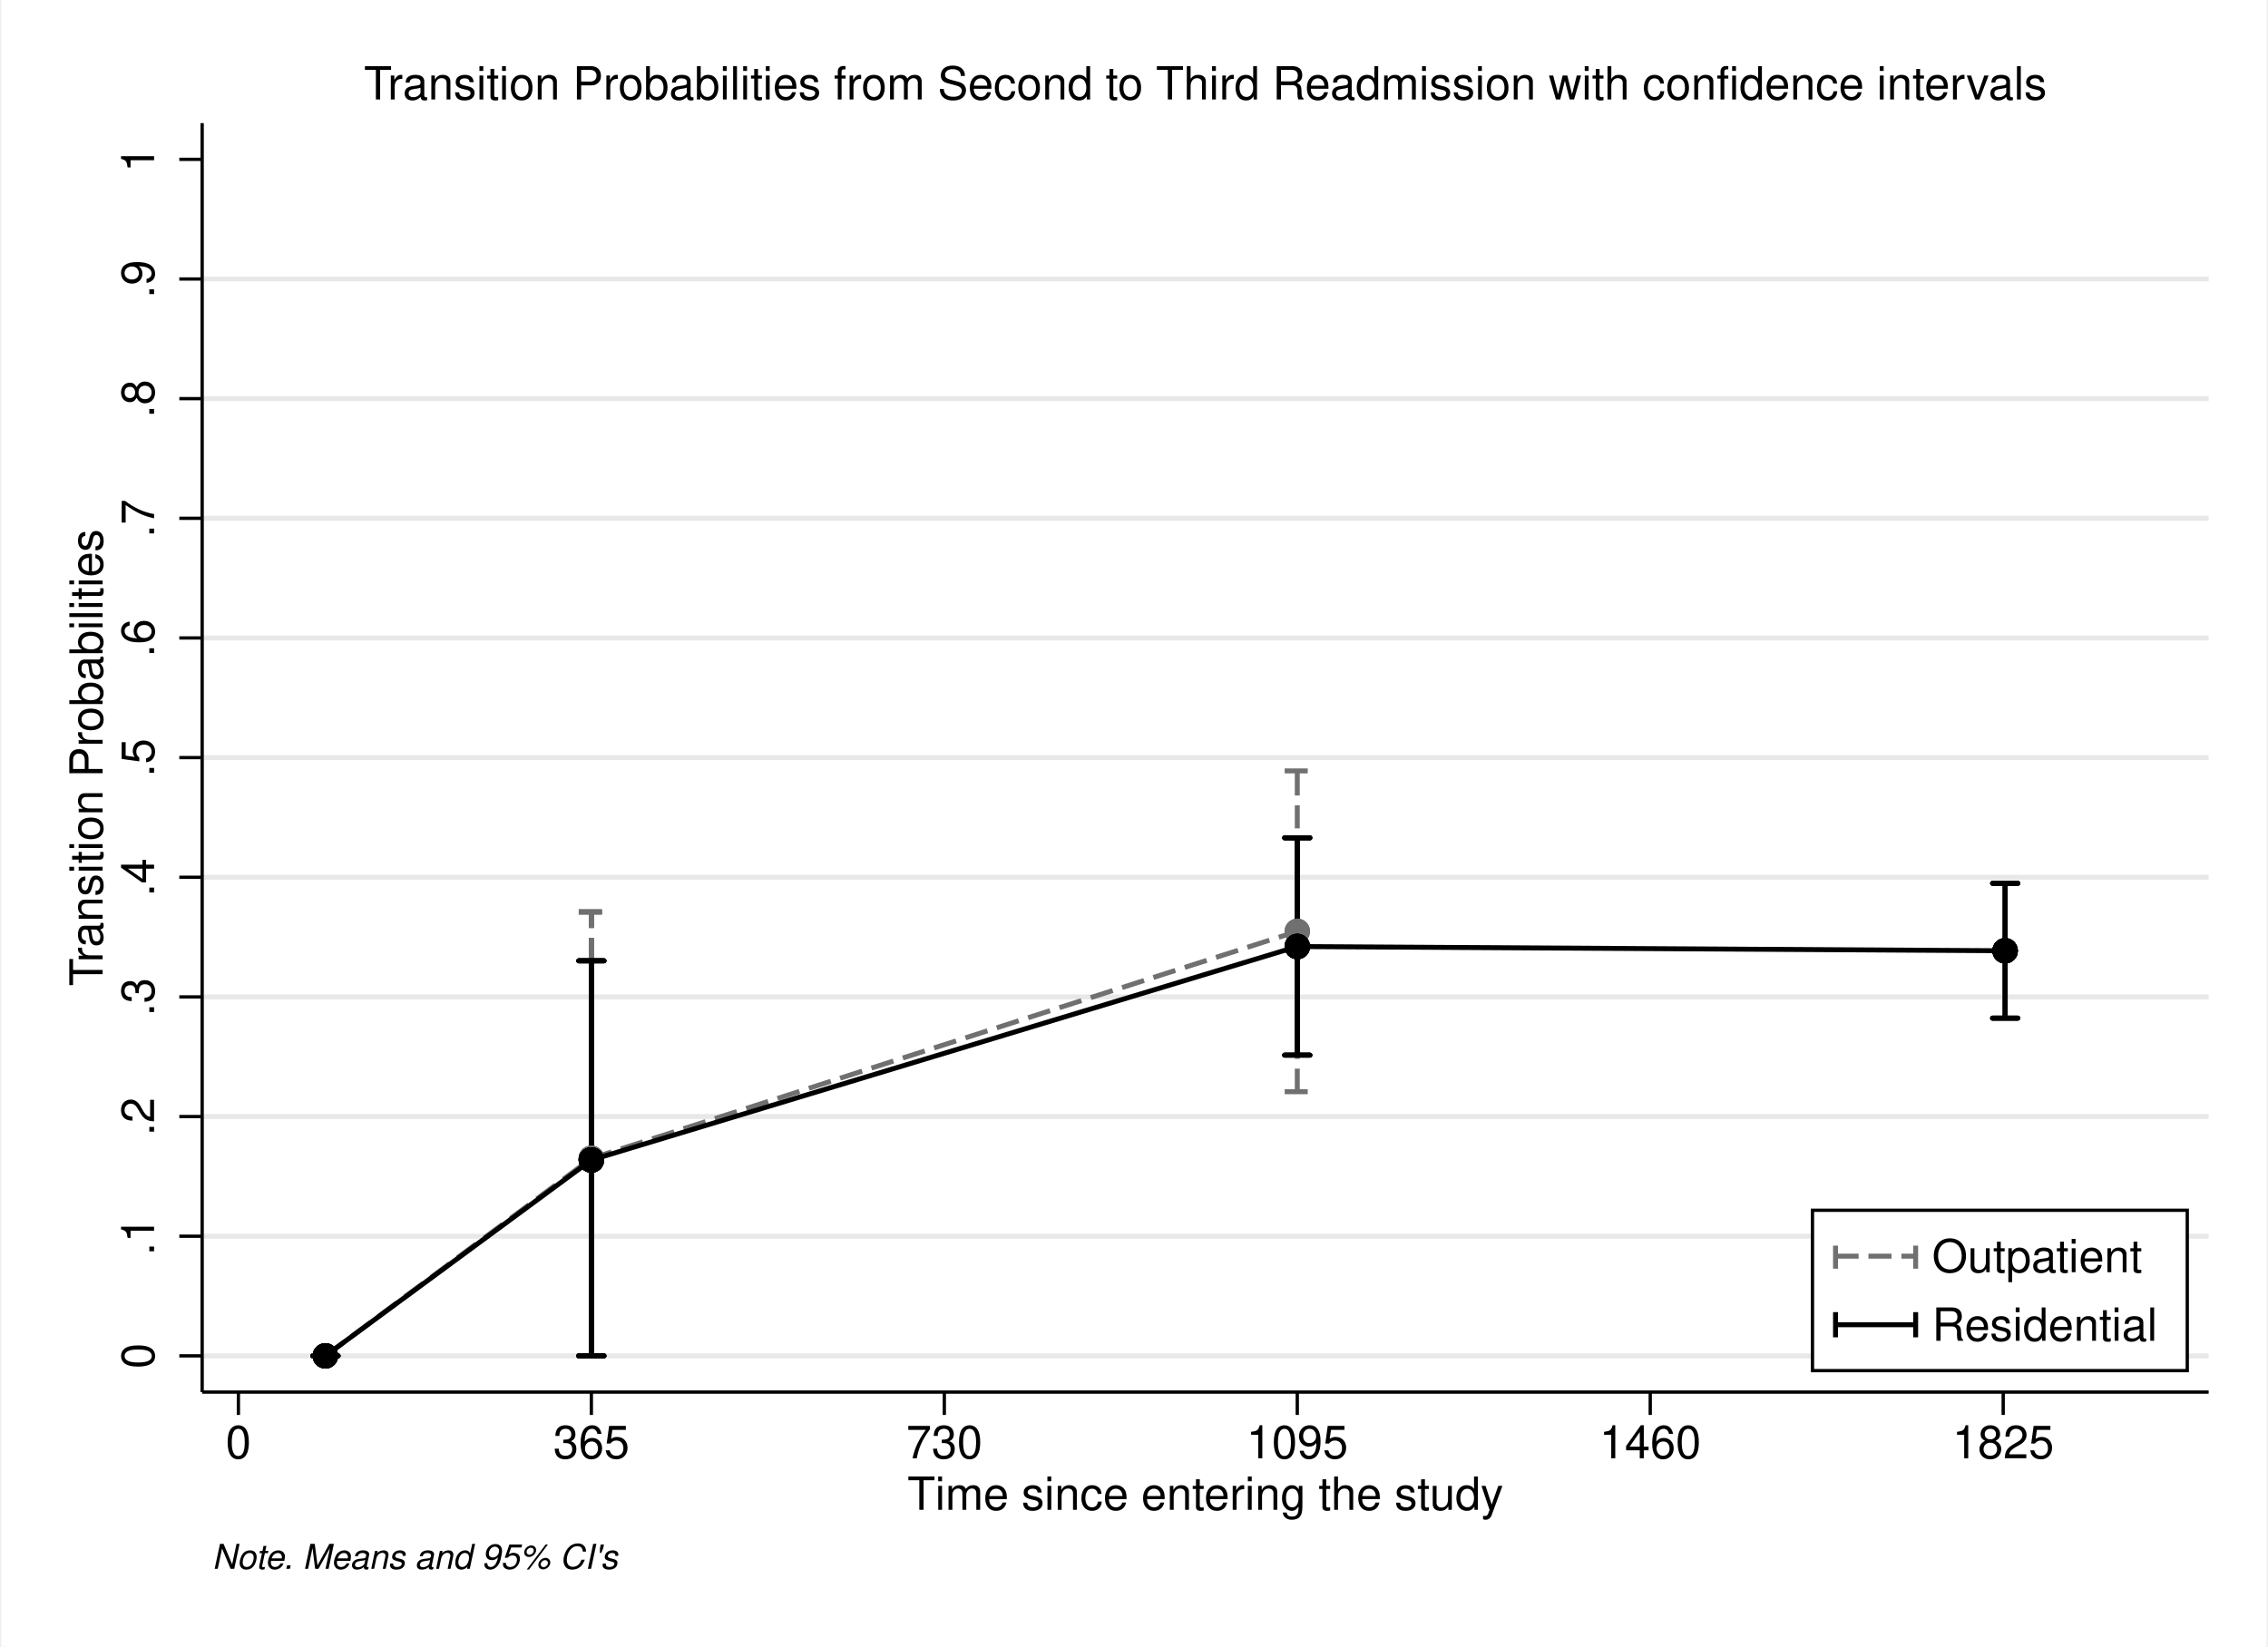
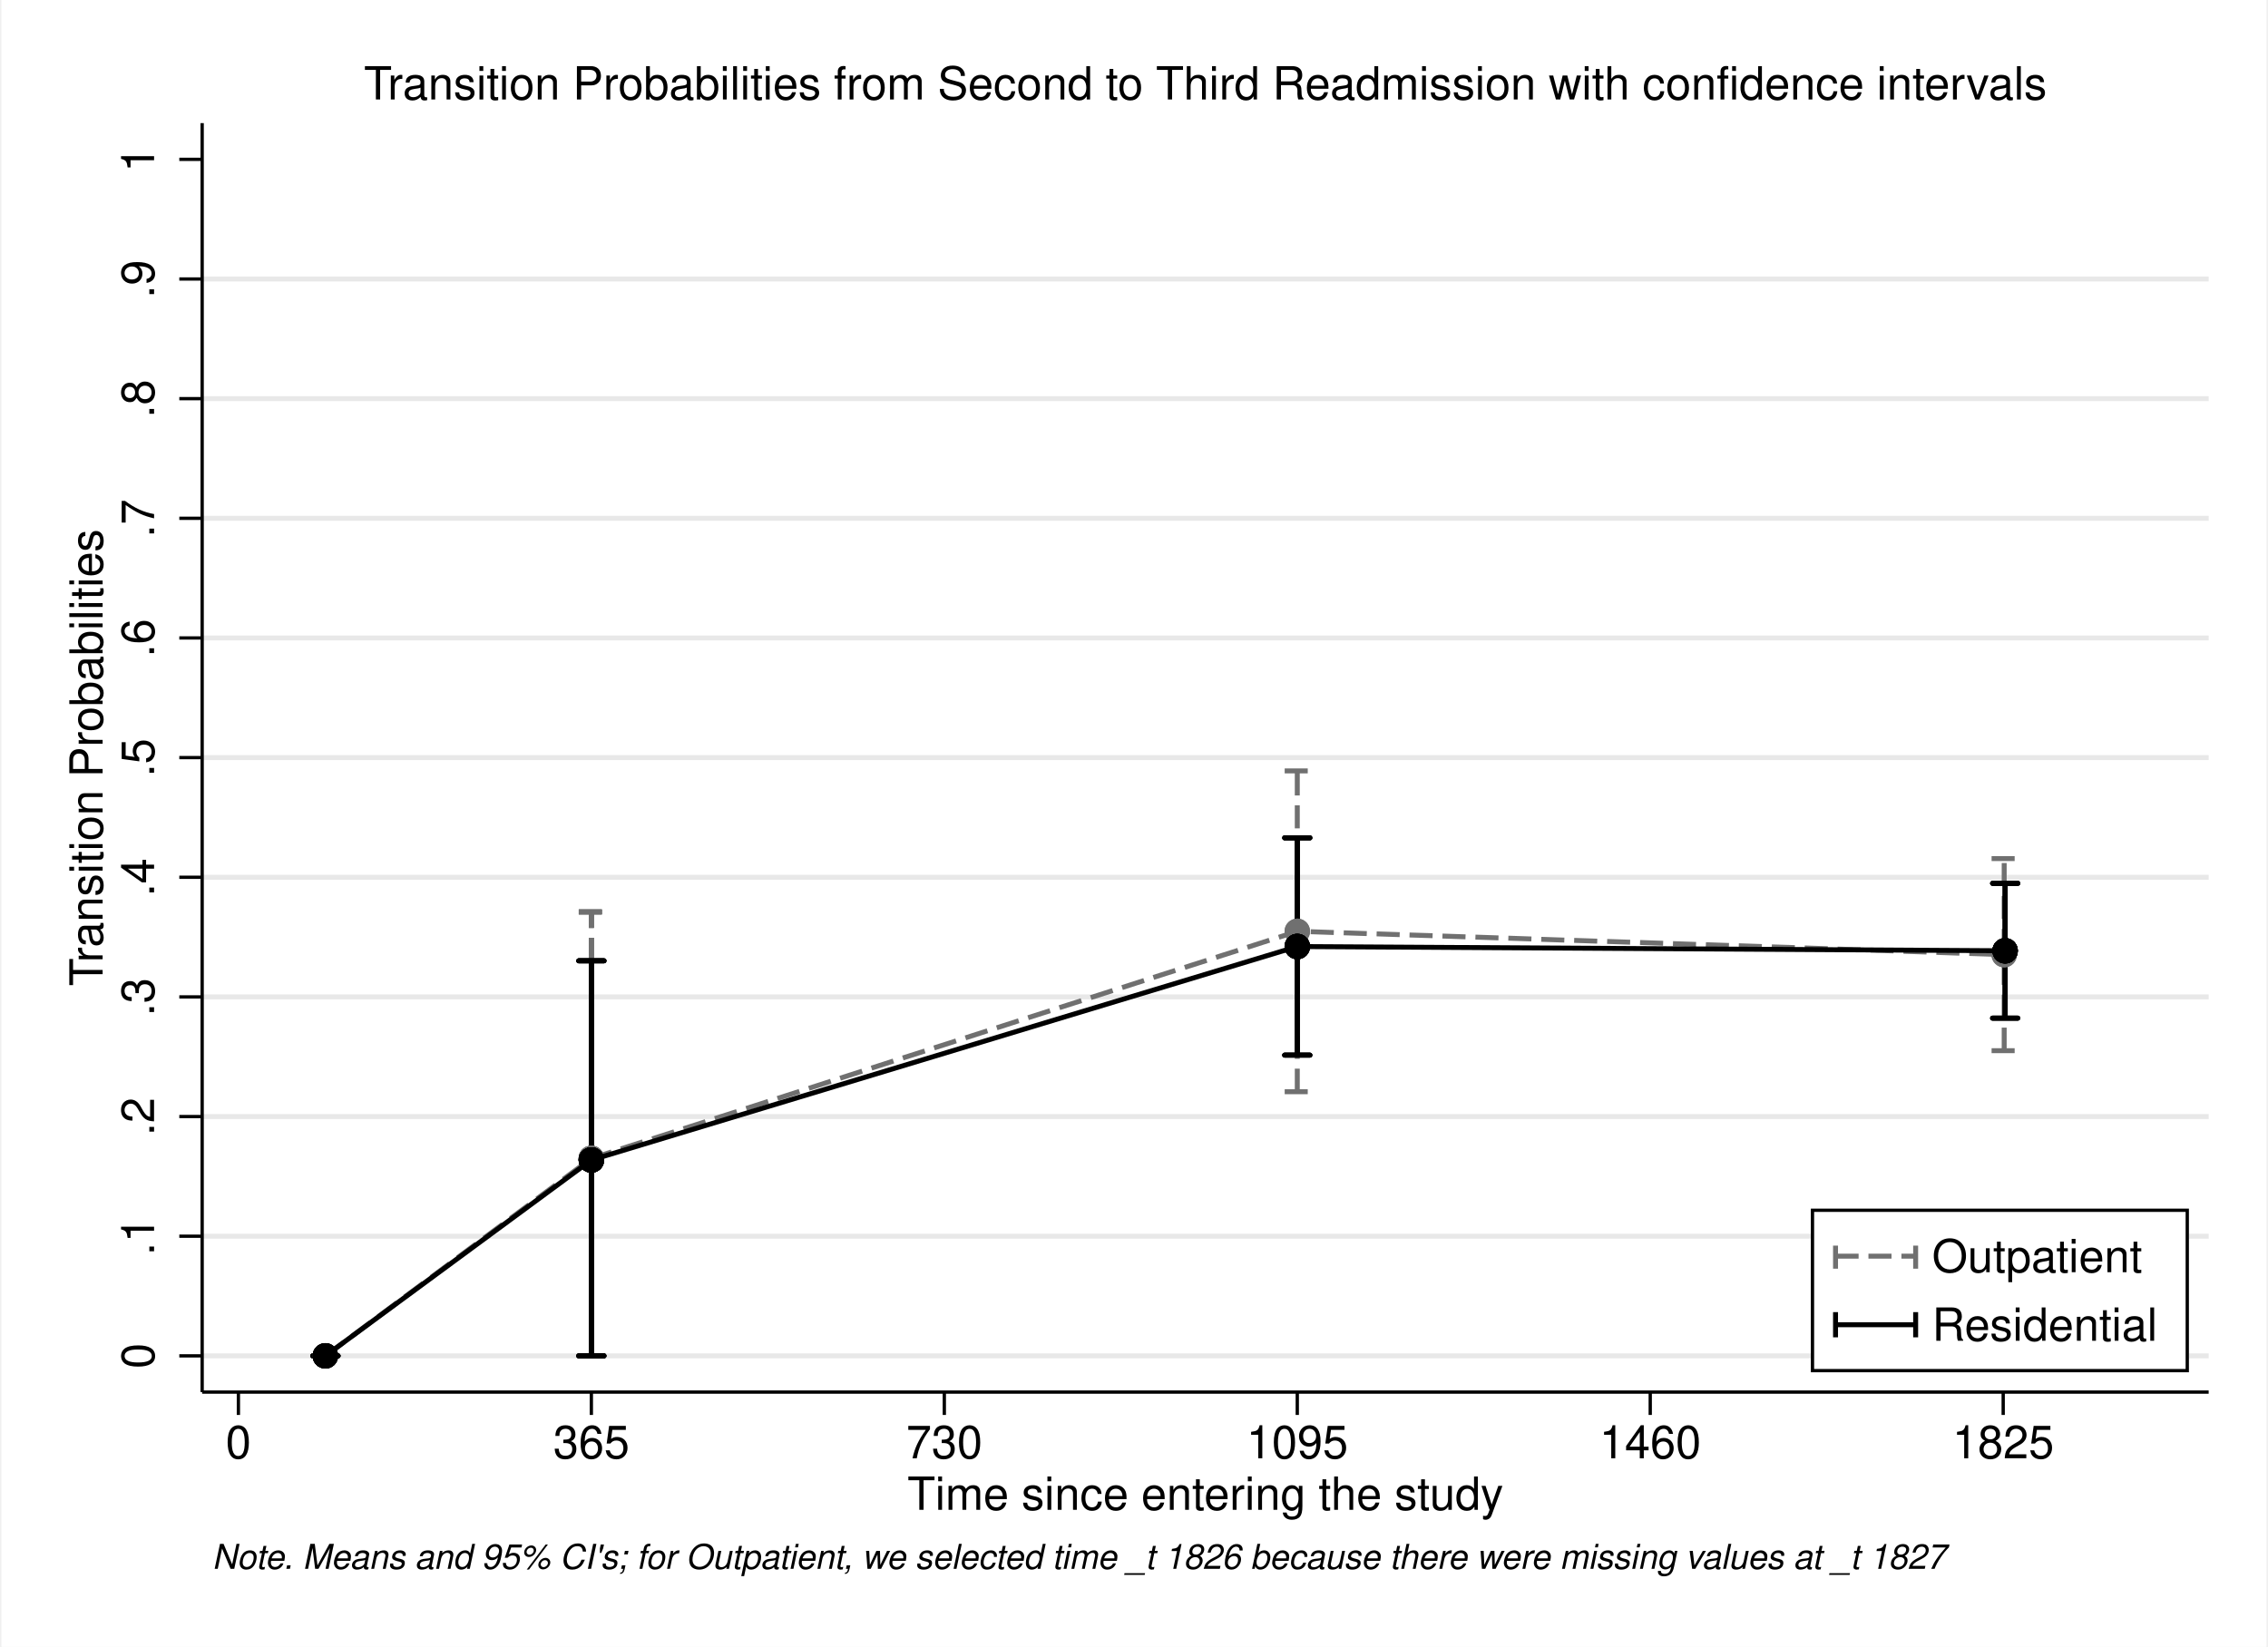
<svg xmlns="http://www.w3.org/2000/svg" version="1.1" width="3.58in" height="2.60in" viewBox="0 0 2574 1872">
  <rect x="0" y="0" width="2574" height="1872" style="fill:#F0F0F0;stroke:none" />
  <rect x="0.00" y="0.00" width="2573.92" height="1872.00" style="fill:#FFFFFF" />
  <rect x="1.87" y="1.87" width="2570.18" height="1868.26" style="fill:none;stroke:#FFFFFF;stroke-width:3.74" />
  <rect x="227.96" y="139.97" width="2280.40" height="1442.61" style="fill:#FFFFFF" />
  <rect x="229.83" y="141.84" width="2276.66" height="1438.87" style="fill:none;stroke:#FFFFFF;stroke-width:3.74" />
  <line x1="227.96" y1="1541.39" x2="2508.36" y2="1541.39" style="stroke:#E8E8E8;stroke-width:5.62" />
  <line x1="227.96" y1="1405.37" x2="2508.36" y2="1405.37" style="stroke:#E8E8E8;stroke-width:5.62" />
  <line x1="227.96" y1="1269.34" x2="2508.36" y2="1269.34" style="stroke:#E8E8E8;stroke-width:5.62" />
  <line x1="227.96" y1="1133.32" x2="2508.36" y2="1133.32" style="stroke:#E8E8E8;stroke-width:5.62" />
  <line x1="227.96" y1="997.30" x2="2508.36" y2="997.30" style="stroke:#E8E8E8;stroke-width:5.62" />
  <line x1="227.96" y1="861.27" x2="2508.36" y2="861.27" style="stroke:#E8E8E8;stroke-width:5.62" />
  <line x1="227.96" y1="725.25" x2="2508.36" y2="725.25" style="stroke:#E8E8E8;stroke-width:5.62" />
  <line x1="227.96" y1="589.22" x2="2508.36" y2="589.22" style="stroke:#E8E8E8;stroke-width:5.62" />
  <line x1="227.96" y1="453.20" x2="2508.36" y2="453.20" style="stroke:#E8E8E8;stroke-width:5.62" />
  <line x1="227.96" y1="317.17" x2="2508.36" y2="317.17" style="stroke:#E8E8E8;stroke-width:5.62" />
  <line x1="368.08" y1="1541.39" x2="368.08" y2="1541.39" style="stroke:#707070;stroke-width:5.62" />
  <line x1="353.76" y1="1541.39" x2="379.99" y2="1541.39" style="stroke:#707070;stroke-width:5.62" />
  <line x1="353.76" y1="1541.39" x2="379.99" y2="1541.39" style="stroke:#707070;stroke-width:5.62" />
  <line x1="670.29" y1="1541.39" x2="670.29" y2="1515.17" style="stroke:#707070;stroke-width:5.62" />
  <line x1="670.29" y1="1503.99" x2="670.29" y2="1477.76" style="stroke:#707070;stroke-width:5.62" />
  <line x1="670.29" y1="1466.58" x2="670.29" y2="1440.36" style="stroke:#707070;stroke-width:5.62" />
  <line x1="670.29" y1="1429.18" x2="670.29" y2="1402.95" style="stroke:#707070;stroke-width:5.62" />
  <line x1="670.29" y1="1391.69" x2="670.29" y2="1365.47" style="stroke:#707070;stroke-width:5.62" />
  <line x1="670.29" y1="1354.29" x2="670.29" y2="1328.06" style="stroke:#707070;stroke-width:5.62" />
  <line x1="670.29" y1="1316.88" x2="670.29" y2="1290.66" style="stroke:#707070;stroke-width:5.62" />
  <line x1="670.29" y1="1279.48" x2="670.29" y2="1253.26" style="stroke:#707070;stroke-width:5.62" />
  <line x1="670.29" y1="1241.99" x2="670.29" y2="1215.77" style="stroke:#707070;stroke-width:5.62" />
  <line x1="670.29" y1="1204.59" x2="670.29" y2="1178.37" style="stroke:#707070;stroke-width:5.62" />
  <line x1="670.29" y1="1167.18" x2="670.29" y2="1140.96" style="stroke:#707070;stroke-width:5.62" />
  <line x1="670.29" y1="1129.78" x2="670.29" y2="1103.56" style="stroke:#707070;stroke-width:5.62" />
  <line x1="670.29" y1="1092.29" x2="670.29" y2="1066.15" style="stroke:#707070;stroke-width:5.62" />
  <line x1="670.29" y1="1054.89" x2="670.29" y2="1036.71" style="stroke:#707070;stroke-width:5.62" />
  <line x1="655.97" y1="1036.71" x2="682.19" y2="1036.71" style="stroke:#707070;stroke-width:5.62" />
  <line x1="655.97" y1="1541.39" x2="682.19" y2="1541.39" style="stroke:#707070;stroke-width:5.62" />
  <line x1="670.29" y1="1541.39" x2="670.29" y2="1515.17" style="stroke:#707070;stroke-width:5.62" />
  <line x1="670.29" y1="1503.99" x2="670.29" y2="1477.76" style="stroke:#707070;stroke-width:5.62" />
  <line x1="670.29" y1="1466.58" x2="670.29" y2="1440.36" style="stroke:#707070;stroke-width:5.62" />
  <line x1="670.29" y1="1429.18" x2="670.29" y2="1402.95" style="stroke:#707070;stroke-width:5.62" />
  <line x1="670.29" y1="1391.69" x2="670.29" y2="1365.47" style="stroke:#707070;stroke-width:5.62" />
  <line x1="670.29" y1="1354.29" x2="670.29" y2="1328.06" style="stroke:#707070;stroke-width:5.62" />
  <line x1="670.29" y1="1316.88" x2="670.29" y2="1290.66" style="stroke:#707070;stroke-width:5.62" />
  <line x1="670.29" y1="1279.48" x2="670.29" y2="1253.26" style="stroke:#707070;stroke-width:5.62" />
  <line x1="670.29" y1="1241.99" x2="670.29" y2="1215.77" style="stroke:#707070;stroke-width:5.62" />
  <line x1="670.29" y1="1204.59" x2="670.29" y2="1178.37" style="stroke:#707070;stroke-width:5.62" />
  <line x1="670.29" y1="1167.18" x2="670.29" y2="1140.96" style="stroke:#707070;stroke-width:5.62" />
  <line x1="670.29" y1="1129.78" x2="670.29" y2="1103.56" style="stroke:#707070;stroke-width:5.62" />
  <line x1="670.29" y1="1092.29" x2="670.29" y2="1066.15" style="stroke:#707070;stroke-width:5.62" />
  <line x1="670.29" y1="1054.89" x2="670.29" y2="1036.71" style="stroke:#707070;stroke-width:5.62" />
  <line x1="655.97" y1="1036.71" x2="682.19" y2="1036.71" style="stroke:#707070;stroke-width:5.62" />
  <line x1="655.97" y1="1541.39" x2="682.19" y2="1541.39" style="stroke:#707070;stroke-width:5.62" />
  <line x1="1472.57" y1="1241.11" x2="1472.57" y2="1214.89" style="stroke:#707070;stroke-width:5.62" />
  <line x1="1472.57" y1="1203.70" x2="1472.57" y2="1177.48" style="stroke:#707070;stroke-width:5.62" />
  <line x1="1472.57" y1="1166.30" x2="1472.57" y2="1140.08" style="stroke:#707070;stroke-width:5.62" />
  <line x1="1472.57" y1="1128.81" x2="1472.57" y2="1102.59" style="stroke:#707070;stroke-width:5.62" />
  <line x1="1472.57" y1="1091.41" x2="1472.57" y2="1065.19" style="stroke:#707070;stroke-width:5.62" />
  <line x1="1472.57" y1="1054.01" x2="1472.57" y2="1027.78" style="stroke:#707070;stroke-width:5.62" />
  <line x1="1472.57" y1="1016.60" x2="1472.57" y2="990.38" style="stroke:#707070;stroke-width:5.62" />
  <line x1="1472.57" y1="979.12" x2="1472.57" y2="952.97" style="stroke:#707070;stroke-width:5.62" />
  <line x1="1472.57" y1="941.71" x2="1472.57" y2="915.49" style="stroke:#707070;stroke-width:5.62" />
  <line x1="1472.57" y1="904.31" x2="1472.57" y2="878.08" style="stroke:#707070;stroke-width:5.62" />
  <line x1="1458.25" y1="876.39" x2="1484.47" y2="876.39" style="stroke:#707070;stroke-width:5.62" />
  <line x1="1458.25" y1="1241.11" x2="1484.47" y2="1241.11" style="stroke:#707070;stroke-width:5.62" />
  <line x1="670.29" y1="1541.39" x2="670.29" y2="1515.17" style="stroke:#707070;stroke-width:5.62" />
  <line x1="670.29" y1="1503.99" x2="670.29" y2="1477.76" style="stroke:#707070;stroke-width:5.62" />
  <line x1="670.29" y1="1466.58" x2="670.29" y2="1440.36" style="stroke:#707070;stroke-width:5.62" />
  <line x1="670.29" y1="1429.18" x2="670.29" y2="1402.95" style="stroke:#707070;stroke-width:5.62" />
  <line x1="670.29" y1="1391.69" x2="670.29" y2="1365.47" style="stroke:#707070;stroke-width:5.62" />
  <line x1="670.29" y1="1354.29" x2="670.29" y2="1328.06" style="stroke:#707070;stroke-width:5.62" />
  <line x1="670.29" y1="1316.88" x2="670.29" y2="1290.66" style="stroke:#707070;stroke-width:5.62" />
  <line x1="670.29" y1="1279.48" x2="670.29" y2="1253.26" style="stroke:#707070;stroke-width:5.62" />
  <line x1="670.29" y1="1241.99" x2="670.29" y2="1215.77" style="stroke:#707070;stroke-width:5.62" />
  <line x1="670.29" y1="1204.59" x2="670.29" y2="1178.37" style="stroke:#707070;stroke-width:5.62" />
  <line x1="670.29" y1="1167.18" x2="670.29" y2="1140.96" style="stroke:#707070;stroke-width:5.62" />
  <line x1="670.29" y1="1129.78" x2="670.29" y2="1103.56" style="stroke:#707070;stroke-width:5.62" />
  <line x1="670.29" y1="1092.29" x2="670.29" y2="1066.15" style="stroke:#707070;stroke-width:5.62" />
  <line x1="670.29" y1="1054.89" x2="670.29" y2="1036.71" style="stroke:#707070;stroke-width:5.62" />
  <line x1="655.97" y1="1036.71" x2="682.19" y2="1036.71" style="stroke:#707070;stroke-width:5.62" />
  <line x1="655.97" y1="1541.39" x2="682.19" y2="1541.39" style="stroke:#707070;stroke-width:5.62" />
  <line x1="670.29" y1="1541.39" x2="670.29" y2="1515.17" style="stroke:#707070;stroke-width:5.62" />
  <line x1="670.29" y1="1503.99" x2="670.29" y2="1477.76" style="stroke:#707070;stroke-width:5.62" />
  <line x1="670.29" y1="1466.58" x2="670.29" y2="1440.36" style="stroke:#707070;stroke-width:5.62" />
  <line x1="670.29" y1="1429.18" x2="670.29" y2="1402.95" style="stroke:#707070;stroke-width:5.62" />
  <line x1="670.29" y1="1391.69" x2="670.29" y2="1365.47" style="stroke:#707070;stroke-width:5.62" />
  <line x1="670.29" y1="1354.29" x2="670.29" y2="1328.06" style="stroke:#707070;stroke-width:5.62" />
  <line x1="670.29" y1="1316.88" x2="670.29" y2="1290.66" style="stroke:#707070;stroke-width:5.62" />
  <line x1="670.29" y1="1279.48" x2="670.29" y2="1253.26" style="stroke:#707070;stroke-width:5.62" />
  <line x1="670.29" y1="1241.99" x2="670.29" y2="1215.77" style="stroke:#707070;stroke-width:5.62" />
  <line x1="670.29" y1="1204.59" x2="670.29" y2="1178.37" style="stroke:#707070;stroke-width:5.62" />
  <line x1="670.29" y1="1167.18" x2="670.29" y2="1140.96" style="stroke:#707070;stroke-width:5.62" />
  <line x1="670.29" y1="1129.78" x2="670.29" y2="1103.56" style="stroke:#707070;stroke-width:5.62" />
  <line x1="670.29" y1="1092.29" x2="670.29" y2="1066.15" style="stroke:#707070;stroke-width:5.62" />
  <line x1="670.29" y1="1054.89" x2="670.29" y2="1036.71" style="stroke:#707070;stroke-width:5.62" />
  <line x1="655.97" y1="1036.71" x2="682.19" y2="1036.71" style="stroke:#707070;stroke-width:5.62" />
  <line x1="655.97" y1="1541.39" x2="682.19" y2="1541.39" style="stroke:#707070;stroke-width:5.62" />
+   <line x1="2275.98" y1="1194.45" x2="2275.98" y2="1168.23" style="stroke:#707070;stroke-width:5.62" />
+   <line x1="2275.98" y1="1157.05" x2="2275.98" y2="1130.83" style="stroke:#707070;stroke-width:5.62" />
+   <line x1="2275.98" y1="1119.64" x2="2275.98" y2="1093.42" style="stroke:#707070;stroke-width:5.62" />
+   <line x1="2275.98" y1="1082.16" x2="2275.98" y2="1056.02" style="stroke:#707070;stroke-width:5.62" />
+   <line x1="2275.98" y1="1044.75" x2="2275.98" y2="1018.53" style="stroke:#707070;stroke-width:5.62" />
+   <line x1="2275.98" y1="1007.35" x2="2275.98" y2="981.13" style="stroke:#707070;stroke-width:5.62" />
+   <line x1="2261.66" y1="976.06" x2="2287.88" y2="976.06" style="stroke:#707070;stroke-width:5.62" />
+   <line x1="2261.66" y1="1194.45" x2="2287.88" y2="1194.45" style="stroke:#707070;stroke-width:5.62" />
  <line x1="670.29" y1="1541.39" x2="670.29" y2="1092.29" style="stroke:#000000;stroke-width:5.62" />
  <line x1="655.97" y1="1092.29" x2="684.60" y2="1092.29" stroke-linecap="round" style="stroke:#000000;stroke-width:5.62" />
  <line x1="655.97" y1="1541.39" x2="684.60" y2="1541.39" stroke-linecap="round" style="stroke:#000000;stroke-width:5.62" />
  <line x1="670.29" y1="1541.39" x2="670.29" y2="1092.29" style="stroke:#000000;stroke-width:5.62" />
  <line x1="655.97" y1="1092.29" x2="684.60" y2="1092.29" stroke-linecap="round" style="stroke:#000000;stroke-width:5.62" />
  <line x1="655.97" y1="1541.39" x2="684.60" y2="1541.39" stroke-linecap="round" style="stroke:#000000;stroke-width:5.62" />
  <line x1="670.29" y1="1541.39" x2="670.29" y2="1092.29" style="stroke:#000000;stroke-width:5.62" />
  <line x1="655.97" y1="1092.29" x2="684.60" y2="1092.29" stroke-linecap="round" style="stroke:#000000;stroke-width:5.62" />
  <line x1="655.97" y1="1541.39" x2="684.60" y2="1541.39" stroke-linecap="round" style="stroke:#000000;stroke-width:5.62" />
  <line x1="1472.57" y1="1199.52" x2="1472.57" y2="952.49" style="stroke:#000000;stroke-width:5.62" />
  <line x1="1458.25" y1="952.49" x2="1486.89" y2="952.49" stroke-linecap="round" style="stroke:#000000;stroke-width:5.62" />
  <line x1="1458.25" y1="1199.52" x2="1486.89" y2="1199.52" stroke-linecap="round" style="stroke:#000000;stroke-width:5.62" />
  <line x1="1472.57" y1="1199.52" x2="1472.57" y2="952.49" style="stroke:#000000;stroke-width:5.62" />
  <line x1="1458.25" y1="952.49" x2="1486.89" y2="952.49" stroke-linecap="round" style="stroke:#000000;stroke-width:5.62" />
  <line x1="1458.25" y1="1199.52" x2="1486.89" y2="1199.52" stroke-linecap="round" style="stroke:#000000;stroke-width:5.62" />
  <line x1="2277.11" y1="1157.45" x2="2277.11" y2="1004.21" style="stroke:#000000;stroke-width:5.62" />
  <line x1="2262.79" y1="1004.21" x2="2291.42" y2="1004.21" stroke-linecap="round" style="stroke:#000000;stroke-width:5.62" />
  <line x1="2262.79" y1="1157.45" x2="2291.42" y2="1157.45" stroke-linecap="round" style="stroke:#000000;stroke-width:5.62" />
  <line x1="368.08" y1="1541.39" x2="368.08" y2="1541.39" style="stroke:#000000;stroke-width:5.62" />
  <line x1="353.76" y1="1541.39" x2="382.40" y2="1541.39" stroke-linecap="round" style="stroke:#000000;stroke-width:5.62" />
  <line x1="353.76" y1="1541.39" x2="382.40" y2="1541.39" stroke-linecap="round" style="stroke:#000000;stroke-width:5.62" />
  <line x1="2277.11" y1="1157.45" x2="2277.11" y2="1004.21" style="stroke:#000000;stroke-width:5.62" />
  <line x1="2262.79" y1="1004.21" x2="2291.42" y2="1004.21" stroke-linecap="round" style="stroke:#000000;stroke-width:5.62" />
  <line x1="2262.79" y1="1157.45" x2="2291.42" y2="1157.45" stroke-linecap="round" style="stroke:#000000;stroke-width:5.62" />
  <line x1="1472.57" y1="1199.52" x2="1472.57" y2="952.49" style="stroke:#000000;stroke-width:5.62" />
  <line x1="1458.25" y1="952.49" x2="1486.89" y2="952.49" stroke-linecap="round" style="stroke:#000000;stroke-width:5.62" />
  <line x1="1458.25" y1="1199.52" x2="1486.89" y2="1199.52" stroke-linecap="round" style="stroke:#000000;stroke-width:5.62" />
  <line x1="368.08" y1="1541.39" x2="368.08" y2="1541.39" style="stroke:#000000;stroke-width:5.62" />
  <line x1="353.76" y1="1541.39" x2="382.40" y2="1541.39" stroke-linecap="round" style="stroke:#000000;stroke-width:5.62" />
  <line x1="353.76" y1="1541.39" x2="382.40" y2="1541.39" stroke-linecap="round" style="stroke:#000000;stroke-width:5.62" />
  <line x1="2277.11" y1="1157.45" x2="2277.11" y2="1004.21" style="stroke:#000000;stroke-width:5.62" />
  <line x1="2262.79" y1="1004.21" x2="2291.42" y2="1004.21" stroke-linecap="round" style="stroke:#000000;stroke-width:5.62" />
  <line x1="2262.79" y1="1157.45" x2="2291.42" y2="1157.45" stroke-linecap="round" style="stroke:#000000;stroke-width:5.62" />
  <line x1="670.29" y1="1541.39" x2="670.29" y2="1092.29" style="stroke:#000000;stroke-width:5.62" />
  <line x1="655.97" y1="1092.29" x2="684.60" y2="1092.29" stroke-linecap="round" style="stroke:#000000;stroke-width:5.62" />
  <line x1="655.97" y1="1541.39" x2="684.60" y2="1541.39" stroke-linecap="round" style="stroke:#000000;stroke-width:5.62" />
  <line x1="368.00" y1="1541.39" x2="389.08" y2="1525.79" style="stroke:#707070;stroke-width:5.62" />
  <line x1="398.09" y1="1519.11" x2="419.08" y2="1503.42" style="stroke:#707070;stroke-width:5.62" />
  <line x1="428.09" y1="1496.75" x2="449.16" y2="1481.06" style="stroke:#707070;stroke-width:5.62" />
  <line x1="458.17" y1="1474.39" x2="479.17" y2="1458.78" style="stroke:#707070;stroke-width:5.62" />
  <line x1="488.18" y1="1452.10" x2="509.25" y2="1436.50" style="stroke:#707070;stroke-width:5.62" />
  <line x1="518.26" y1="1429.74" x2="539.33" y2="1414.14" style="stroke:#707070;stroke-width:5.62" />
  <line x1="548.26" y1="1407.46" x2="569.34" y2="1391.85" style="stroke:#707070;stroke-width:5.62" />
  <line x1="578.35" y1="1385.18" x2="599.42" y2="1369.57" style="stroke:#707070;stroke-width:5.62" />
  <line x1="608.43" y1="1362.81" x2="629.50" y2="1347.21" style="stroke:#707070;stroke-width:5.62" />
  <line x1="638.43" y1="1340.53" x2="659.51" y2="1324.93" style="stroke:#707070;stroke-width:5.62" />
  <line x1="668.60" y1="1318.25" x2="670.29" y2="1316.96" style="stroke:#707070;stroke-width:5.62" />
  <line x1="670.29" y1="1316.96" x2="670.29" y2="1316.96" style="stroke:#707070;stroke-width:5.62" />
  <line x1="670.29" y1="1316.96" x2="670.29" y2="1316.96" style="stroke:#707070;stroke-width:5.62" />
  <line x1="670.29" y1="1316.96" x2="670.29" y2="1316.96" style="stroke:#707070;stroke-width:5.62" />
  <line x1="670.29" y1="1316.96" x2="693.21" y2="1309.56" style="stroke:#707070;stroke-width:5.62" />
  <line x1="703.83" y1="1306.10" x2="728.76" y2="1298.06" style="stroke:#707070;stroke-width:5.62" />
  <line x1="739.46" y1="1294.68" x2="764.40" y2="1286.64" style="stroke:#707070;stroke-width:5.62" />
  <line x1="775.02" y1="1283.18" x2="800.03" y2="1275.14" style="stroke:#707070;stroke-width:5.62" />
  <line x1="810.65" y1="1271.68" x2="835.58" y2="1263.63" style="stroke:#707070;stroke-width:5.62" />
  <line x1="846.28" y1="1260.17" x2="871.22" y2="1252.13" style="stroke:#707070;stroke-width:5.62" />
  <line x1="881.84" y1="1248.75" x2="906.77" y2="1240.71" style="stroke:#707070;stroke-width:5.62" />
  <line x1="917.47" y1="1237.25" x2="942.41" y2="1229.20" style="stroke:#707070;stroke-width:5.62" />
  <line x1="953.02" y1="1225.74" x2="978.04" y2="1217.70" style="stroke:#707070;stroke-width:5.62" />
  <line x1="988.66" y1="1214.24" x2="1013.59" y2="1206.20" style="stroke:#707070;stroke-width:5.62" />
  <line x1="1024.29" y1="1202.74" x2="1049.23" y2="1194.78" style="stroke:#707070;stroke-width:5.62" />
  <line x1="1059.84" y1="1191.32" x2="1084.78" y2="1183.35" style="stroke:#707070;stroke-width:5.62" />
  <line x1="1095.48" y1="1179.89" x2="1120.41" y2="1171.85" style="stroke:#707070;stroke-width:5.62" />
  <line x1="1131.03" y1="1168.47" x2="1155.97" y2="1160.43" style="stroke:#707070;stroke-width:5.62" />
  <line x1="1166.67" y1="1156.97" x2="1191.60" y2="1149.01" style="stroke:#707070;stroke-width:5.62" />
  <line x1="1202.22" y1="1145.55" x2="1227.23" y2="1137.58" style="stroke:#707070;stroke-width:5.62" />
  <line x1="1237.85" y1="1134.12" x2="1262.79" y2="1126.08" style="stroke:#707070;stroke-width:5.62" />
  <line x1="1273.49" y1="1122.70" x2="1298.42" y2="1114.66" style="stroke:#707070;stroke-width:5.62" />
  <line x1="1309.04" y1="1111.20" x2="1333.98" y2="1103.23" style="stroke:#707070;stroke-width:5.62" />
  <line x1="1344.67" y1="1099.78" x2="1369.61" y2="1091.81" style="stroke:#707070;stroke-width:5.62" />
  <line x1="1380.23" y1="1088.35" x2="1405.24" y2="1080.39" style="stroke:#707070;stroke-width:5.62" />
  <line x1="1415.86" y1="1076.93" x2="1440.88" y2="1068.89" style="stroke:#707070;stroke-width:5.62" />
  <line x1="1451.58" y1="1065.51" x2="1472.57" y2="1058.75" style="stroke:#707070;stroke-width:5.62" />
+   <line x1="1472.57" y1="1058.75" x2="1476.67" y2="1058.83" style="stroke:#707070;stroke-width:5.62" />
+   <line x1="1487.85" y1="1059.23" x2="1514.08" y2="1060.12" style="stroke:#707070;stroke-width:5.62" />
+   <line x1="1525.34" y1="1060.44" x2="1551.56" y2="1061.33" style="stroke:#707070;stroke-width:5.62" />
+   <line x1="1562.74" y1="1061.65" x2="1588.96" y2="1062.53" style="stroke:#707070;stroke-width:5.62" />
+   <line x1="1600.14" y1="1062.93" x2="1626.37" y2="1063.74" style="stroke:#707070;stroke-width:5.62" />
+   <line x1="1637.55" y1="1064.14" x2="1663.77" y2="1065.03" style="stroke:#707070;stroke-width:5.62" />
+   <line x1="1675.03" y1="1065.35" x2="1701.25" y2="1066.23" style="stroke:#707070;stroke-width:5.62" />
+   <line x1="1712.43" y1="1066.55" x2="1738.66" y2="1067.44" style="stroke:#707070;stroke-width:5.62" />
+   <line x1="1749.84" y1="1067.84" x2="1776.06" y2="1068.73" style="stroke:#707070;stroke-width:5.62" />
+   <line x1="1787.24" y1="1069.05" x2="1813.46" y2="1069.93" style="stroke:#707070;stroke-width:5.62" />
+   <line x1="1824.72" y1="1070.25" x2="1850.87" y2="1071.14" style="stroke:#707070;stroke-width:5.62" />
+   <line x1="1862.13" y1="1071.46" x2="1888.35" y2="1072.35" style="stroke:#707070;stroke-width:5.62" />
+   <line x1="1899.53" y1="1072.75" x2="1925.75" y2="1073.63" style="stroke:#707070;stroke-width:5.62" />
+   <line x1="1936.93" y1="1073.95" x2="1963.16" y2="1074.84" style="stroke:#707070;stroke-width:5.62" />
+   <line x1="1974.34" y1="1075.16" x2="2000.56" y2="1076.05" style="stroke:#707070;stroke-width:5.62" />
+   <line x1="2011.82" y1="1076.45" x2="2038.04" y2="1077.25" style="stroke:#707070;stroke-width:5.62" />
+   <line x1="2049.23" y1="1077.65" x2="2075.45" y2="1078.54" style="stroke:#707070;stroke-width:5.62" />
+   <line x1="2086.63" y1="1078.94" x2="2112.85" y2="1079.75" style="stroke:#707070;stroke-width:5.62" />
+   <line x1="2124.03" y1="1080.15" x2="2150.26" y2="1081.03" style="stroke:#707070;stroke-width:5.62" />
+   <line x1="2161.52" y1="1081.44" x2="2187.74" y2="1082.32" style="stroke:#707070;stroke-width:5.62" />
+   <line x1="2198.92" y1="1082.72" x2="2225.14" y2="1083.61" style="stroke:#707070;stroke-width:5.62" />
+   <line x1="2236.32" y1="1083.93" x2="2262.55" y2="1084.81" style="stroke:#707070;stroke-width:5.62" />
+   <line x1="2273.73" y1="1085.22" x2="2275.98" y2="1085.30" style="stroke:#707070;stroke-width:5.62" />
  <path d="" stroke-linejoin="round" style="fill:none;stroke:#707070;stroke-width:5.62" />
  <circle cx="368.00" cy="1541.39" r="14.47" style="fill:#707070" />
  <circle cx="368.00" cy="1541.39" r="11.66" style="fill:none;stroke:#707070;stroke-width:5.62" />
  <circle cx="670.29" cy="1316.96" r="14.47" style="fill:#707070" />
  <circle cx="670.29" cy="1316.96" r="11.66" style="fill:none;stroke:#707070;stroke-width:5.62" />
  <circle cx="670.29" cy="1316.96" r="14.47" style="fill:#707070" />
  <circle cx="670.29" cy="1316.96" r="11.66" style="fill:none;stroke:#707070;stroke-width:5.62" />
  <circle cx="670.29" cy="1316.96" r="14.47" style="fill:#707070" />
  <circle cx="670.29" cy="1316.96" r="11.66" style="fill:none;stroke:#707070;stroke-width:5.62" />
  <circle cx="670.29" cy="1316.96" r="14.47" style="fill:#707070" />
  <circle cx="670.29" cy="1316.96" r="11.66" style="fill:none;stroke:#707070;stroke-width:5.62" />
  <circle cx="1472.57" cy="1058.75" r="14.47" style="fill:#707070" />
  <circle cx="1472.57" cy="1058.75" r="11.66" style="fill:none;stroke:#707070;stroke-width:5.62" />
+   <circle cx="2275.98" cy="1085.30" r="14.47" style="fill:#707070" />
+   <circle cx="2275.98" cy="1085.30" r="11.66" style="fill:none;stroke:#707070;stroke-width:5.62" />
  <path d=" M368.00 1541.39 L368.00 1541.39 L670.29 1318.73 L670.29 1318.73 L670.29 1318.73 L670.29 1318.73 L1472.57 1076.05 L1472.57 1076.05 L1472.57 1076.05 L2277.02 1080.87 L2277.02 1080.87 L2277.02 1080.87" stroke-linejoin="round" style="fill:none;stroke:#000000;stroke-width:5.62" />
  <circle cx="368.00" cy="1541.39" r="14.47" style="fill:#000000" />
  <circle cx="368.00" cy="1541.39" r="11.66" style="fill:none;stroke:#000000;stroke-width:5.62" />
  <circle cx="368.00" cy="1541.39" r="14.47" style="fill:#000000" />
  <circle cx="368.00" cy="1541.39" r="11.66" style="fill:none;stroke:#000000;stroke-width:5.62" />
  <circle cx="670.29" cy="1318.73" r="14.47" style="fill:#000000" />
  <circle cx="670.29" cy="1318.73" r="11.66" style="fill:none;stroke:#000000;stroke-width:5.62" />
  <circle cx="670.29" cy="1318.73" r="14.47" style="fill:#000000" />
  <circle cx="670.29" cy="1318.73" r="11.66" style="fill:none;stroke:#000000;stroke-width:5.62" />
  <circle cx="670.29" cy="1318.73" r="14.47" style="fill:#000000" />
  <circle cx="670.29" cy="1318.73" r="11.66" style="fill:none;stroke:#000000;stroke-width:5.62" />
  <circle cx="670.29" cy="1318.73" r="14.47" style="fill:#000000" />
  <circle cx="670.29" cy="1318.73" r="11.66" style="fill:none;stroke:#000000;stroke-width:5.62" />
  <circle cx="1472.57" cy="1076.05" r="14.47" style="fill:#000000" />
  <circle cx="1472.57" cy="1076.05" r="11.66" style="fill:none;stroke:#000000;stroke-width:5.62" />
  <circle cx="1472.57" cy="1076.05" r="14.47" style="fill:#000000" />
  <circle cx="1472.57" cy="1076.05" r="11.66" style="fill:none;stroke:#000000;stroke-width:5.62" />
  <circle cx="1472.57" cy="1076.05" r="14.47" style="fill:#000000" />
  <circle cx="1472.57" cy="1076.05" r="11.66" style="fill:none;stroke:#000000;stroke-width:5.62" />
  <circle cx="2277.02" cy="1080.87" r="14.47" style="fill:#000000" />
  <circle cx="2277.02" cy="1080.87" r="11.66" style="fill:none;stroke:#000000;stroke-width:5.62" />
  <circle cx="2277.02" cy="1080.87" r="14.47" style="fill:#000000" />
  <circle cx="2277.02" cy="1080.87" r="11.66" style="fill:none;stroke:#000000;stroke-width:5.62" />
  <circle cx="2277.02" cy="1080.87" r="14.47" style="fill:#000000" />
  <circle cx="2277.02" cy="1080.87" r="11.66" style="fill:none;stroke:#000000;stroke-width:5.62" />
  <line x1="227.96" y1="1582.58" x2="227.96" y2="139.97" style="stroke:#000000;stroke-width:3.74" />
  <line x1="227.96" y1="1541.39" x2="201.98" y2="1541.39" style="stroke:#000000;stroke-width:3.74" />
  <text x="173.32" y="1541.39" style="font-family:'Helvetica';font-size:51.96px;fill:#000000" transform="rotate(-90 173.32,1541.39)" text-anchor="middle">0</text>
  <line x1="227.96" y1="1405.37" x2="201.98" y2="1405.37" style="stroke:#000000;stroke-width:3.74" />
  <text x="173.32" y="1405.37" style="font-family:'Helvetica';font-size:51.96px;fill:#000000" transform="rotate(-90 173.32,1405.37)" text-anchor="middle">.1</text>
  <line x1="227.96" y1="1269.34" x2="201.98" y2="1269.34" style="stroke:#000000;stroke-width:3.74" />
  <text x="173.32" y="1269.34" style="font-family:'Helvetica';font-size:51.96px;fill:#000000" transform="rotate(-90 173.32,1269.34)" text-anchor="middle">.2</text>
  <line x1="227.96" y1="1133.32" x2="201.98" y2="1133.32" style="stroke:#000000;stroke-width:3.74" />
  <text x="173.32" y="1133.32" style="font-family:'Helvetica';font-size:51.96px;fill:#000000" transform="rotate(-90 173.32,1133.32)" text-anchor="middle">.3</text>
  <line x1="227.96" y1="997.30" x2="201.98" y2="997.30" style="stroke:#000000;stroke-width:3.74" />
  <text x="173.32" y="997.30" style="font-family:'Helvetica';font-size:51.96px;fill:#000000" transform="rotate(-90 173.32,997.30)" text-anchor="middle">.4</text>
  <line x1="227.96" y1="861.27" x2="201.98" y2="861.27" style="stroke:#000000;stroke-width:3.74" />
  <text x="173.32" y="861.27" style="font-family:'Helvetica';font-size:51.96px;fill:#000000" transform="rotate(-90 173.32,861.27)" text-anchor="middle">.5</text>
  <line x1="227.96" y1="725.25" x2="201.98" y2="725.25" style="stroke:#000000;stroke-width:3.74" />
  <text x="173.32" y="725.25" style="font-family:'Helvetica';font-size:51.96px;fill:#000000" transform="rotate(-90 173.32,725.25)" text-anchor="middle">.6</text>
  <line x1="227.96" y1="589.22" x2="201.98" y2="589.22" style="stroke:#000000;stroke-width:3.74" />
  <text x="173.32" y="589.22" style="font-family:'Helvetica';font-size:51.96px;fill:#000000" transform="rotate(-90 173.32,589.22)" text-anchor="middle">.7</text>
  <line x1="227.96" y1="453.20" x2="201.98" y2="453.20" style="stroke:#000000;stroke-width:3.74" />
  <text x="173.32" y="453.20" style="font-family:'Helvetica';font-size:51.96px;fill:#000000" transform="rotate(-90 173.32,453.20)" text-anchor="middle">.8</text>
  <line x1="227.96" y1="317.17" x2="201.98" y2="317.17" style="stroke:#000000;stroke-width:3.74" />
  <text x="173.32" y="317.17" style="font-family:'Helvetica';font-size:51.96px;fill:#000000" transform="rotate(-90 173.32,317.17)" text-anchor="middle">.9</text>
  <line x1="227.96" y1="181.15" x2="201.98" y2="181.15" style="stroke:#000000;stroke-width:3.74" />
  <text x="173.32" y="181.15" style="font-family:'Helvetica';font-size:51.96px;fill:#000000" transform="rotate(-90 173.32,181.15)" text-anchor="middle">1</text>
  <text x="114.84" y="861.27" style="font-family:'Helvetica';font-size:51.96px;fill:#000000" transform="rotate(-90 114.84,861.27)" text-anchor="middle">Transition Probabilities</text>
  <line x1="227.96" y1="1582.58" x2="2508.36" y2="1582.58" style="stroke:#000000;stroke-width:3.74" />
  <line x1="269.14" y1="1582.58" x2="269.14" y2="1608.56" style="stroke:#000000;stroke-width:3.74" />
  <text x="269.14" y="1657.84" style="font-family:'Helvetica';font-size:51.96px;fill:#000000" text-anchor="middle">0</text>
  <line x1="670.29" y1="1582.58" x2="670.29" y2="1608.56" style="stroke:#000000;stroke-width:3.74" />
  <text x="670.29" y="1657.84" style="font-family:'Helvetica';font-size:51.96px;fill:#000000" text-anchor="middle">365</text>
  <line x1="1071.43" y1="1582.58" x2="1071.43" y2="1608.56" style="stroke:#000000;stroke-width:3.74" />
  <text x="1071.43" y="1657.84" style="font-family:'Helvetica';font-size:51.96px;fill:#000000" text-anchor="middle">730</text>
  <line x1="1472.57" y1="1582.58" x2="1472.57" y2="1608.56" style="stroke:#000000;stroke-width:3.74" />
  <text x="1472.57" y="1657.84" style="font-family:'Helvetica';font-size:51.96px;fill:#000000" text-anchor="middle">1095</text>
  <line x1="1873.71" y1="1582.58" x2="1873.71" y2="1608.56" style="stroke:#000000;stroke-width:3.74" />
  <text x="1873.71" y="1657.84" style="font-family:'Helvetica';font-size:51.96px;fill:#000000" text-anchor="middle">1460</text>
  <line x1="2274.85" y1="1582.58" x2="2274.85" y2="1608.56" style="stroke:#000000;stroke-width:3.74" />
  <text x="2274.85" y="1657.84" style="font-family:'Helvetica';font-size:51.96px;fill:#000000" text-anchor="middle">1825</text>
  <text x="1368.16" y="1716.40" style="font-family:'Helvetica';font-size:51.96px;fill:#000000" text-anchor="middle">Time since entering the study</text>
  <rect x="2056.22" y="1374.00" width="429.70" height="186.06" style="fill:#FFFFFF" />
  <rect x="2058.10" y="1375.87" width="425.95" height="182.31" style="fill:none;stroke:#000000;stroke-width:3.74" />
  <line x1="2084.30" y1="1428.05" x2="2110.52" y2="1428.05" style="stroke:#707070;stroke-width:5.62" />
  <line x1="2121.70" y1="1428.05" x2="2147.92" y2="1428.05" style="stroke:#707070;stroke-width:5.62" />
  <line x1="2159.18" y1="1428.05" x2="2175.35" y2="1428.05" style="stroke:#707070;stroke-width:5.62" />
  <line x1="2084.30" y1="1442.29" x2="2084.30" y2="1416.07" style="stroke:#707070;stroke-width:5.62" />
  <line x1="2175.35" y1="1442.29" x2="2175.35" y2="1416.07" style="stroke:#707070;stroke-width:5.62" />
  <line x1="2084.30" y1="1506.00" x2="2175.35" y2="1506.00" style="stroke:#000000;stroke-width:5.62" />
  <line x1="2084.30" y1="1520.32" x2="2084.30" y2="1491.68" style="stroke:#000000;stroke-width:5.62" />
  <line x1="2175.35" y1="1520.32" x2="2175.35" y2="1491.68" style="stroke:#000000;stroke-width:5.62" />
  <text x="2194.01" y="1446.26" style="font-family:'Helvetica';font-size:51.96px;fill:#000000">Outpatient</text>
  <text x="2194.01" y="1524.21" style="font-family:'Helvetica';font-size:51.96px;fill:#000000">Residential</text>
-   <text x="239.22" y="1783.52" style="font-family:'Helvetica';font-style:italic;font-size:39.01px;fill:#000000">Note. Means and 95% CI's</text>
+   <text x="239.22" y="1783.52" style="font-family:'Helvetica';font-style:italic;font-size:39.01px;fill:#000000">Note. Means and 95% CI's; for Outpatient, we selected time _t 1826 because there were missing values at _t 1827</text>
  <text x="1368.16" y="113.07" style="font-family:'Helvetica';font-size:51.96px;fill:#000000" text-anchor="middle">Transition Probabilities from Second to Third Readmission with confidence intervals</text>
</svg>
